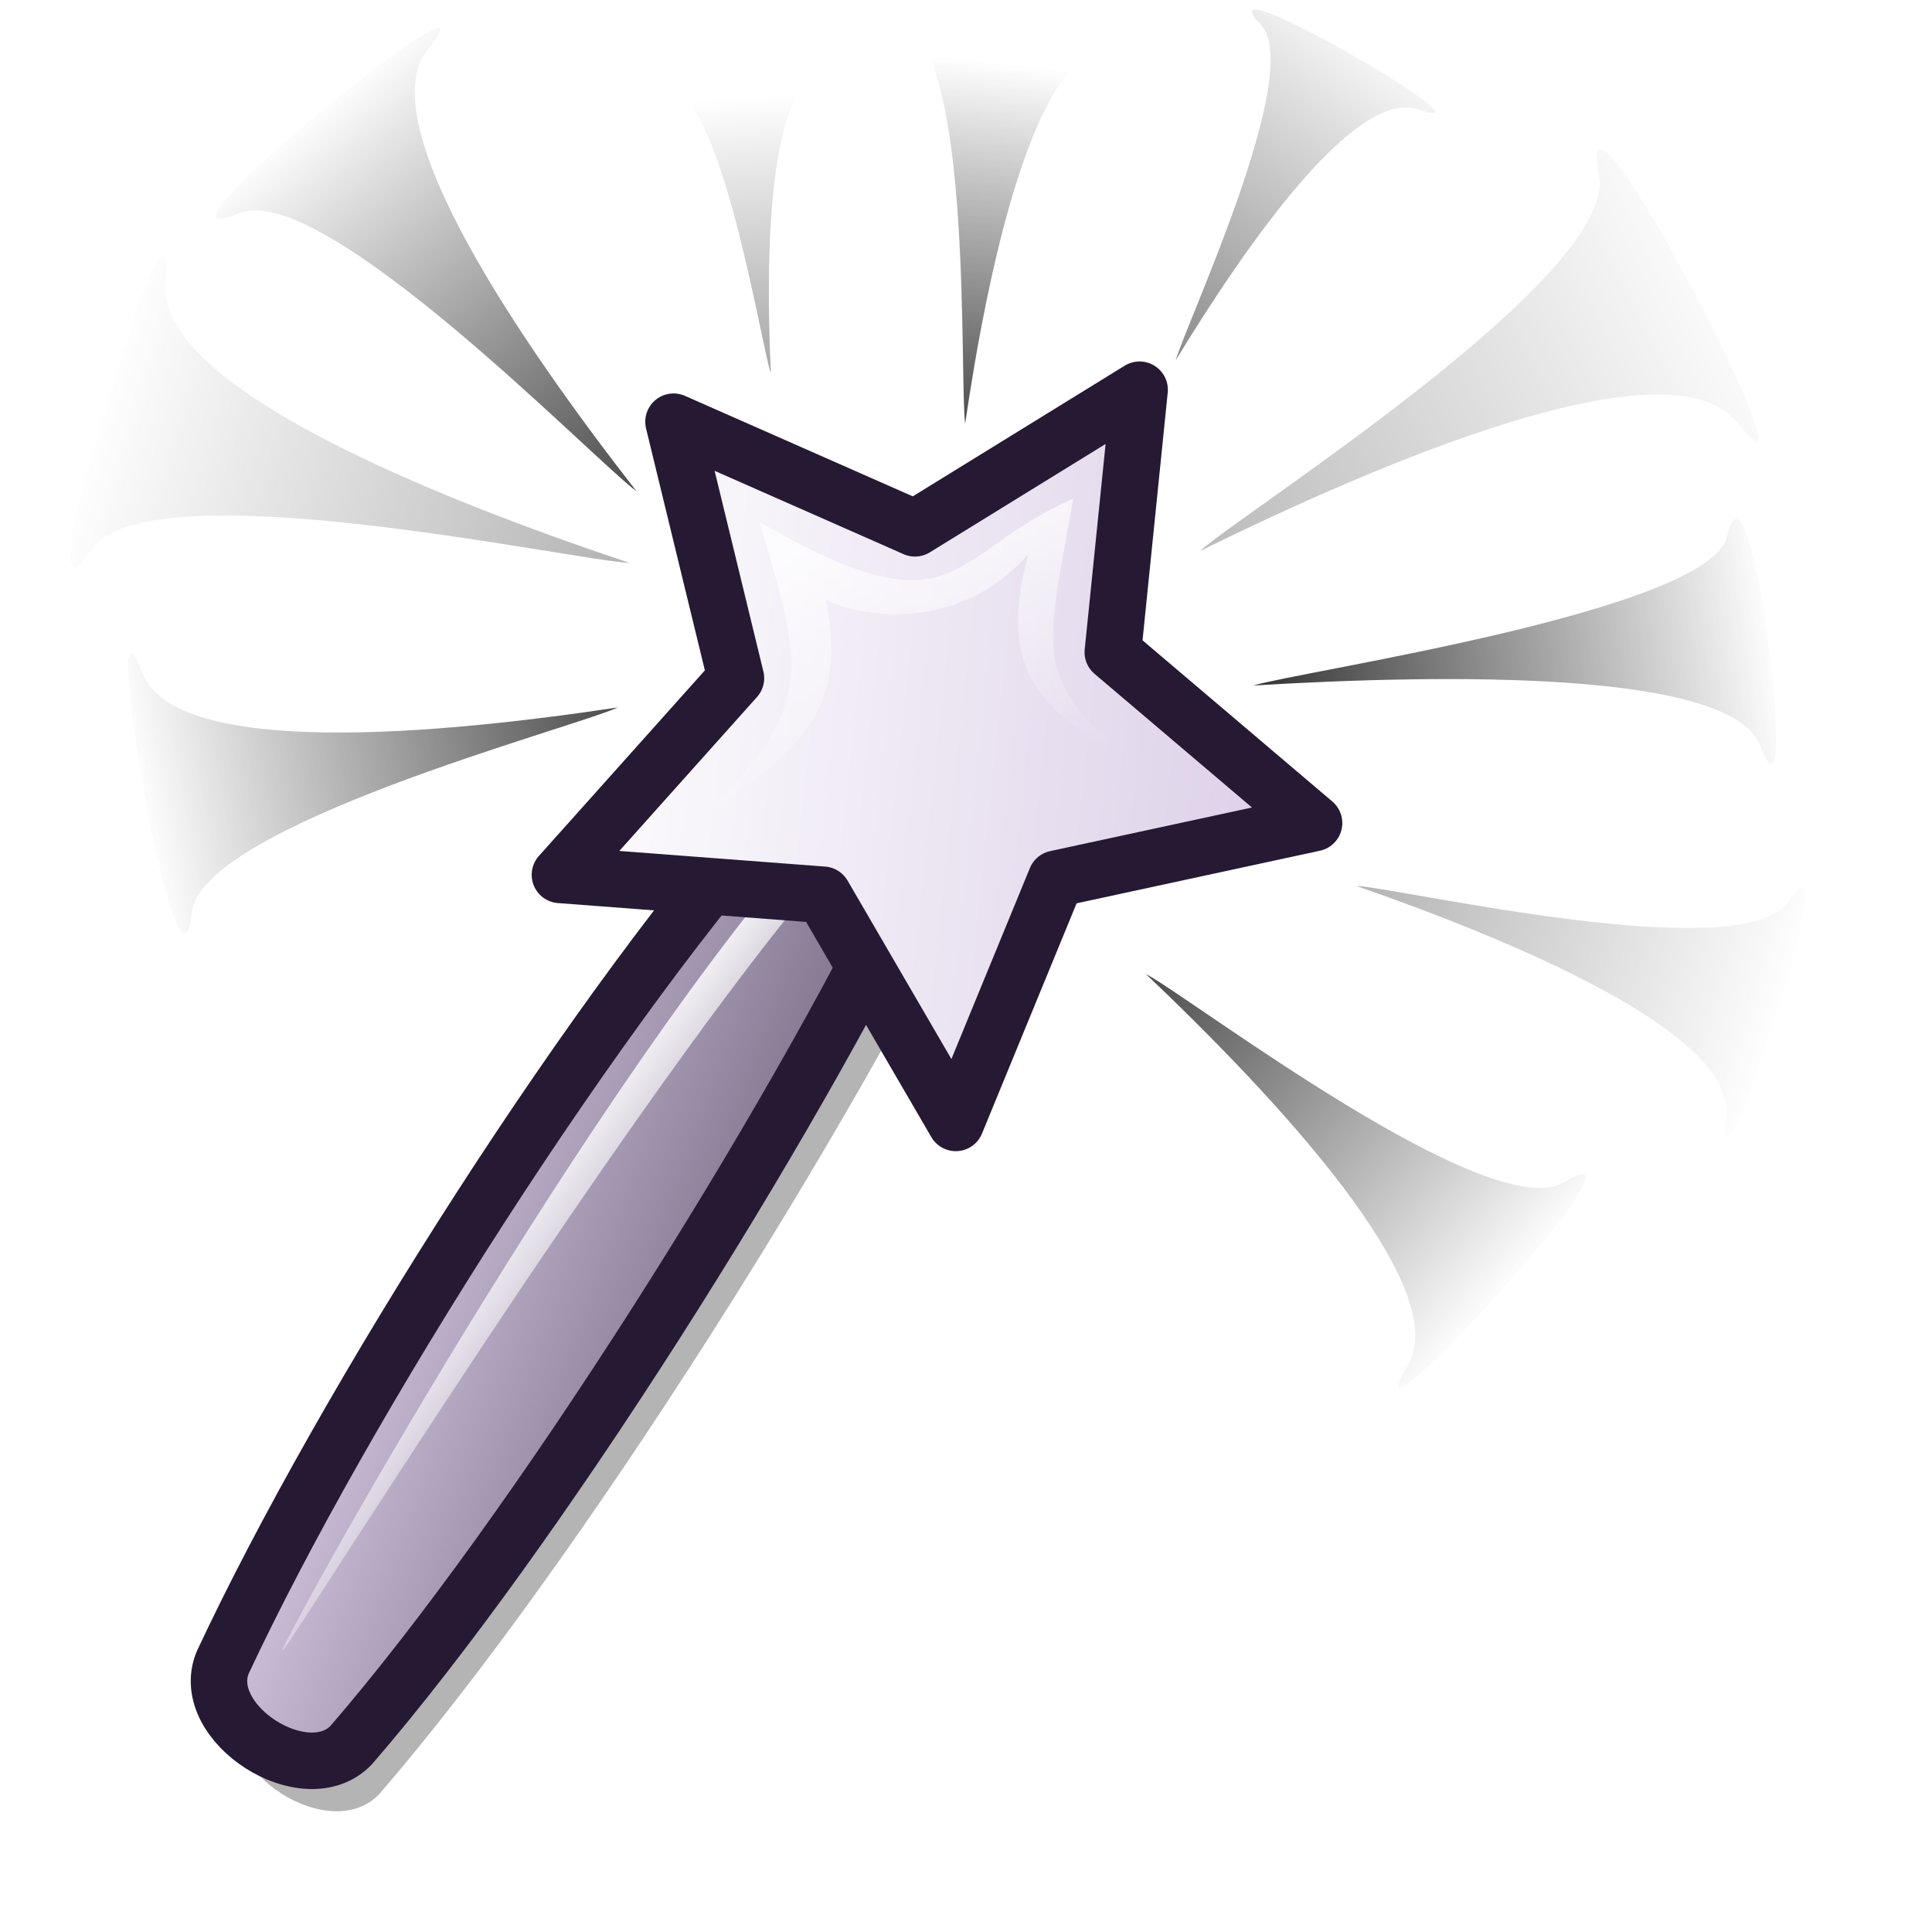
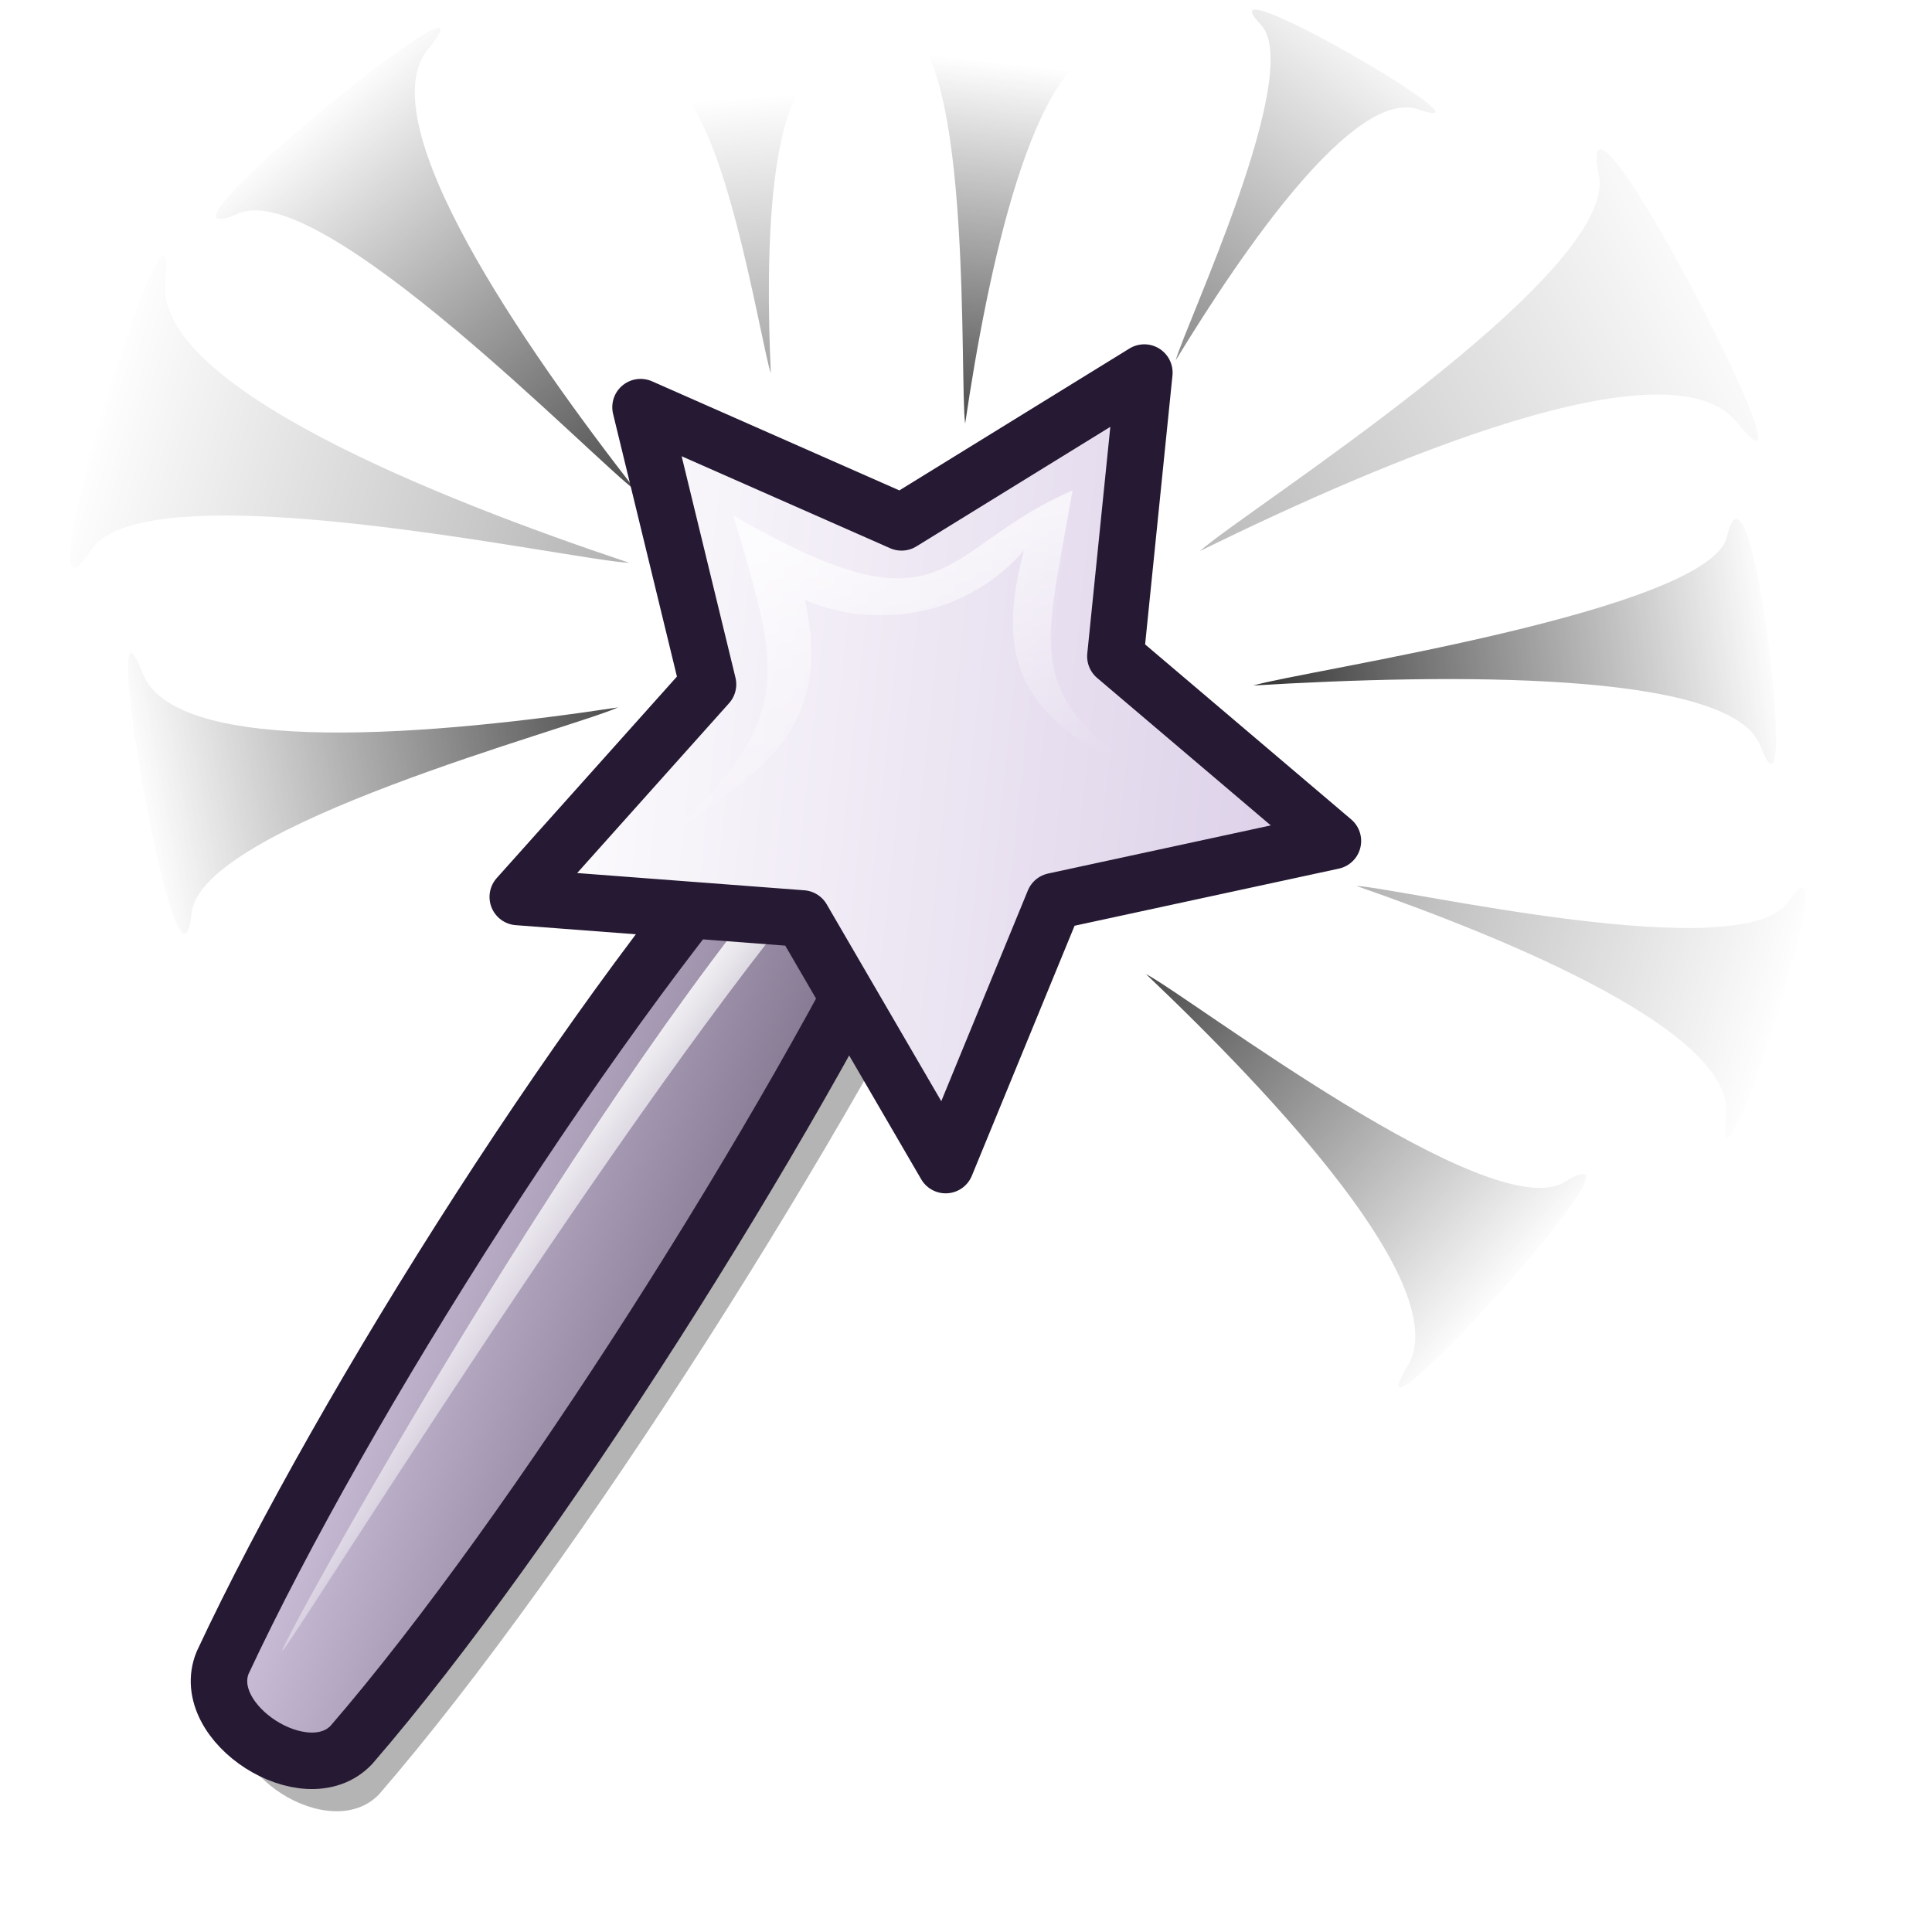
<svg xmlns="http://www.w3.org/2000/svg" xmlns:xlink="http://www.w3.org/1999/xlink" id="svg1" width="48pt" height="48pt">
  <defs id="defs3">
    <linearGradient id="linearGradient2070">
      <stop style="stop-color:#000000;stop-opacity:1;" offset="0" id="stop2072" />
      <stop style="stop-color:#000000;stop-opacity:0;" offset="1" id="stop2074" />
    </linearGradient>
    <linearGradient id="linearGradient2052">
      <stop id="stop2054" offset="0" style="stop-color:#ffffff;stop-opacity:1;" />
      <stop id="stop2056" offset="1" style="stop-color:#d9cce6;stop-opacity:1;" />
    </linearGradient>
    <linearGradient id="linearGradient584">
      <stop style="stop-color:#ffffff;stop-opacity:1;" offset="0" id="stop585" />
      <stop style="stop-color:#ffffff;stop-opacity:0;" offset="1" id="stop586" />
    </linearGradient>
    <linearGradient id="linearGradient578">
      <stop style="stop-color:#d9cce6;stop-opacity:1;" offset="0" id="stop579" />
      <stop style="stop-color:#73667f;stop-opacity:1;" offset="1" id="stop580" />
    </linearGradient>
    <linearGradient xlink:href="#linearGradient578" id="linearGradient581" x1="2.565" y1="54.546" x2="27.318" y2="77.331" gradientTransform="matrix(0.851848,-1.309947,0.27736,0.177441,-12.23642,49.86227)" gradientUnits="userSpaceOnUse" />
    <linearGradient xlink:href="#linearGradient584" id="linearGradient583" x1="2.581" y1="89.227" x2="16.593" y2="102.837" gradientTransform="matrix(-1.276836,1.996698,0.187754,0.115954,13.29296,10.76731)" gradientUnits="userSpaceOnUse" />
    <linearGradient xlink:href="#linearGradient584" id="linearGradient654" x1="0.007" y1="0.041" x2="0.982" y2="0.918" />
    <linearGradient xlink:href="#linearGradient584" id="linearGradient655" x1="-0.062" y1="0.008" x2="0.938" y2="0.984" />
    <linearGradient xlink:href="#linearGradient2052" id="linearGradient2066" x1="15.71" y1="12.463" x2="39.042" y2="12.463" gradientUnits="userSpaceOnUse" />
    <linearGradient xlink:href="#linearGradient2070" id="linearGradient2076" x1="15.065" y1="8.426" x2="-1.595" y2="-9.916" gradientUnits="userSpaceOnUse" gradientTransform="matrix(0.635415,-0.386061,0.386061,0.635415,8.023962,19.1073)" />
    <linearGradient xlink:href="#linearGradient2070" id="linearGradient2080" gradientUnits="userSpaceOnUse" gradientTransform="matrix(0.342732,-0.55602,0.55602,0.342732,10.62187,28.92241)" x1="15.065" y1="8.426" x2="-1.595" y2="-9.916" />
    <linearGradient xlink:href="#linearGradient2070" id="linearGradient2084" gradientUnits="userSpaceOnUse" gradientTransform="matrix(0.66944,2.681318e-2,-2.681318e-2,0.66944,11.22608,10.22879)" x1="15.065" y1="8.426" x2="-1.595" y2="-9.916" />
    <linearGradient xlink:href="#linearGradient2070" id="linearGradient2088" gradientUnits="userSpaceOnUse" gradientTransform="matrix(-0.641839,7.013981e-2,-7.013981e-2,-0.641839,48.22029,36.61748)" x1="15.065" y1="8.426" x2="-1.595" y2="-9.916" />
    <linearGradient xlink:href="#linearGradient2070" id="linearGradient2096" gradientUnits="userSpaceOnUse" gradientTransform="matrix(-0.514272,0.303731,-0.303731,-0.514272,55.23396,29.10378)" x1="15.065" y1="8.426" x2="-1.595" y2="-9.916" />
    <linearGradient xlink:href="#linearGradient2070" id="linearGradient2100" gradientUnits="userSpaceOnUse" gradientTransform="matrix(-0.41253,0.456463,-0.568593,-0.331176,52.52507,18.62153)" x1="15.065" y1="8.426" x2="-1.595" y2="-9.916" />
    <linearGradient xlink:href="#linearGradient2070" id="linearGradient2104" gradientUnits="userSpaceOnUse" gradientTransform="matrix(-0.183905,0.734214,-0.734214,-0.183905,47.32225,11.10866)" x1="15.065" y1="8.426" x2="-4.373" y2="-13.78" />
    <linearGradient xlink:href="#linearGradient2070" id="linearGradient2108" gradientUnits="userSpaceOnUse" gradientTransform="matrix(0.366596,0.416018,-0.416018,0.366596,30.80641,6.495963)" x1="15.065" y1="8.426" x2="-1.595" y2="-9.916" />
    <linearGradient xlink:href="#linearGradient2070" id="linearGradient2112" gradientUnits="userSpaceOnUse" gradientTransform="matrix(0.151278,0.453865,-0.453865,0.151278,40.55698,5.555436)" x1="15.065" y1="8.426" x2="-2.179" y2="-16.131" />
    <linearGradient xlink:href="#linearGradient2070" id="linearGradient2116" gradientUnits="userSpaceOnUse" gradientTransform="matrix(0.336192,0.258864,-0.258864,0.336192,23.55718,6.875103)" x1="15.065" y1="8.426" x2="-1.595" y2="-9.916" />
-     <linearGradient xlink:href="#linearGradient584" id="linearGradient2120" gradientUnits="userSpaceOnUse" gradientTransform="matrix(0.66944,2.681318e-2,-2.681318e-2,0.66944,27.19359,25.41876)" x1="4.948" y1="-12.175" x2="8.238" y2="-0" />
+     <linearGradient xlink:href="#linearGradient584" id="linearGradient2120" gradientUnits="userSpaceOnUse" gradientTransform="matrix(0.723604,2.898262e-2,-2.898262e-2,0.723604,26.49631,25.86247)" x1="4.948" y1="-12.175" x2="8.238" y2="-0" />
    <linearGradient xlink:href="#linearGradient584" id="linearGradient2073" gradientUnits="userSpaceOnUse" gradientTransform="matrix(-0.401372,9.157133e-2,-9.157133e-2,-0.401372,50.24844,33.95958)" x1="15.065" y1="8.426" x2="-1.595" y2="-9.916" />
    <linearGradient xlink:href="#linearGradient584" id="linearGradient2803" gradientUnits="userSpaceOnUse" gradientTransform="matrix(-0.28205,0.299887,-0.299887,-0.28205,54.37921,24.52039)" x1="15.065" y1="8.426" x2="-1.595" y2="-9.916" />
    <linearGradient xlink:href="#linearGradient584" id="linearGradient2807" gradientUnits="userSpaceOnUse" gradientTransform="matrix(-0.210613,0.384058,-0.382699,-0.211361,49.90642,15.42783)" x1="15.065" y1="8.426" x2="-1.595" y2="-9.916" />
    <linearGradient xlink:href="#linearGradient584" id="linearGradient2811" gradientUnits="userSpaceOnUse" gradientTransform="matrix(-9.359576e-3,0.400192,-0.376357,-3.168675e-3,46.87849,5.433322)" x1="15.065" y1="8.426" x2="-1.595" y2="-9.916" />
    <linearGradient xlink:href="#linearGradient584" id="linearGradient2815" gradientUnits="userSpaceOnUse" gradientTransform="matrix(0.155251,0.318579,-0.267267,0.160465,35.92641,4.976947)" x1="15.065" y1="8.426" x2="-1.595" y2="-9.916" />
    <linearGradient xlink:href="#linearGradient584" id="linearGradient2819" gradientUnits="userSpaceOnUse" gradientTransform="matrix(0.252653,0.248519,-0.198408,0.240447,26.73814,4.869049)" x1="15.065" y1="8.426" x2="-1.595" y2="-9.916" />
    <linearGradient xlink:href="#linearGradient2070" id="linearGradient2823" gradientUnits="userSpaceOnUse" gradientTransform="matrix(0.277717,0.220156,-0.171632,0.260236,19.39252,7.043099)" x1="15.065" y1="8.426" x2="-1.595" y2="-9.916" />
    <linearGradient xlink:href="#linearGradient584" id="linearGradient2827" gradientUnits="userSpaceOnUse" gradientTransform="matrix(0.367588,0.158495,-0.14383,0.347804,16.93085,4.977758)" x1="15.065" y1="8.426" x2="-1.595" y2="-9.916" />
    <linearGradient xlink:href="#linearGradient584" id="linearGradient2831" gradientUnits="userSpaceOnUse" gradientTransform="matrix(0.3887,-9.567254e-2,9.541160e-2,0.364076,9.838397,13.02426)" x1="15.065" y1="8.426" x2="-1.595" y2="-9.916" />
    <linearGradient xlink:href="#linearGradient584" id="linearGradient2835" gradientUnits="userSpaceOnUse" gradientTransform="matrix(0.272737,-0.293011,0.2793,0.252282,13.01548,23.08191)" x1="15.065" y1="8.426" x2="-1.595" y2="-9.916" />
    <linearGradient xlink:href="#linearGradient2070" id="linearGradient2839" gradientUnits="userSpaceOnUse" gradientTransform="matrix(2.311735,-9.713357,3.750367,5.987335,25.15427,80.5195)" x1="15.065" y1="8.426" x2="-1.595" y2="-9.916" />
  </defs>
  <path style="opacity:0.296;fill:#000000;fill-opacity:1;fill-rule:evenodd;stroke:none;stroke-width:18.75;stroke-linecap:butt;stroke-linejoin:miter;stroke-dasharray:none;stroke-opacity:1" d="M 7.963,56.49 C 12.279,47.261 21.358,32.914 28.257,25.282 C 29.823,23.591 33.69,26.041 32.708,28.129 C 28.188,37.462 19.137,51.827 12.563,59.432 C 10.945,61.138 7.073,58.66 7.963,56.49 z " id="path659" />
  <path style="font-size:12px;fill:url(#linearGradient581);fill-rule:evenodd;stroke:#261933;stroke-width:1.871" d="M 7.376,55.076 C 11.375,46.522 19.79,33.225 26.185,26.151 C 27.636,24.584 31.22,26.855 30.31,28.791 C 26.12,37.44 17.732,50.754 11.639,57.803 C 10.14,59.384 6.55,57.087 7.376,55.076 z " id="path657" />
  <path style="fill:url(#linearGradient583);fill-opacity:1;fill-rule:evenodd;stroke:none;stroke-width:1pt;stroke-linecap:butt;stroke-linejoin:miter;stroke-opacity:1" d="M 29.295,28.028 C 29.246,27.781 27.821,26.684 27.285,27.283 C 19.674,35.622 9.302,54.464 9.346,54.687 C 9.389,54.904 20.77,36.479 27.547,28.601 C 27.967,28.102 29.333,28.22 29.295,28.028 z " id="path658" />
-   <path style="opacity:1;fill:url(#linearGradient2066);fill-opacity:1;stroke:#261933;stroke-width:1.632;stroke-linejoin:round;stroke-miterlimit:4;stroke-dasharray:none;stroke-opacity:1" id="path2058" d="M 38.105,13.565 L 30.881,15.949 L 28.75,23.251 L 24.251,17.118 L 16.648,17.347 L 21.091,11.173 L 18.523,4.013 L 25.768,6.33 L 31.784,1.676 L 31.819,9.282 L 38.105,13.565 z " transform="matrix(1.142667,0.121467,-0.121467,1.142667,1.634337,7.135991)" />
  <path style="opacity:0.3;fill:url(#linearGradient2076);fill-opacity:1;fill-rule:evenodd;stroke:none;stroke-width:1px;stroke-linecap:butt;stroke-linejoin:miter;stroke-opacity:1" d="M 20.849,18.645 C 18.95,18.565 4.833,15.454 3.016,18.224 C 0.398,22.217 5.997,4.384 5.475,9.329 C 5.11,12.789 14.464,16.511 20.849,18.645 z " id="path2068" />
  <path style="opacity:0.7;fill:url(#linearGradient2080);fill-opacity:1;fill-rule:evenodd;stroke:none;stroke-width:1px;stroke-linecap:butt;stroke-linejoin:miter;stroke-opacity:1" d="M 20.47,23.434 C 18.953,24.13 6.665,27.34 6.351,30.234 C 5.899,34.404 3.15,18.215 4.719,22.292 C 5.817,25.145 14.622,24.317 20.47,23.434 z " id="path2078" />
  <path style="opacity:0.7;fill:url(#linearGradient2084);fill-opacity:1;fill-rule:evenodd;stroke:none;stroke-width:1px;stroke-linecap:butt;stroke-linejoin:miter;stroke-opacity:1" d="M 21.085,16.273 C 19.699,15.267 10.651,5.896 7.906,7.07 C 3.951,8.763 17.041,-1.835 14.185,1.618 C 12.187,4.033 17.355,11.489 21.085,16.273 z " id="path2082" />
  <path style="opacity:0.7;fill:url(#linearGradient2088);fill-opacity:1;fill-rule:evenodd;stroke:none;stroke-width:1px;stroke-linecap:butt;stroke-linejoin:miter;stroke-opacity:1" d="M 37.96,32.266 C 39.425,33.027 49.388,40.665 51.836,39.153 C 55.364,36.974 44.402,48.946 46.631,45.247 C 48.19,42.66 42.199,36.292 37.96,32.266 z " id="path2086" />
  <path style="opacity:0.3;fill:url(#linearGradient2096);fill-opacity:1;fill-rule:evenodd;stroke:none;stroke-width:1px;stroke-linecap:butt;stroke-linejoin:miter;stroke-opacity:1" d="M 44.928,29.346 C 46.452,29.429 57.761,32.07 59.248,29.863 C 61.391,26.682 56.714,40.95 57.183,36.984 C 57.511,34.208 50.035,31.125 44.928,29.346 z " id="path2094" />
  <path style="opacity:0.8;fill:url(#linearGradient2100);fill-opacity:1;fill-rule:evenodd;stroke:none;stroke-width:1px;stroke-linecap:butt;stroke-linejoin:miter;stroke-opacity:1" d="M 41.52,22.708 C 43.203,22.206 56.641,20.24 57.211,17.77 C 58.033,14.209 59.672,28.325 58.319,24.713 C 57.373,22.186 47.863,22.327 41.52,22.708 z " id="path2098" />
  <path style="opacity:0.3;fill:url(#linearGradient2104);fill-opacity:1;fill-rule:evenodd;stroke:none;stroke-width:1px;stroke-linecap:butt;stroke-linejoin:miter;stroke-opacity:1" d="M 39.75,18.254 C 41.183,16.953 53.632,9.105 52.965,5.799 C 52.005,1.034 60.71,17.954 57.549,14 C 55.338,11.233 45.901,15.231 39.75,18.254 z " id="path2102" />
  <path style="opacity:0.8;fill:url(#linearGradient2108);fill-opacity:1;fill-rule:evenodd;stroke:none;stroke-width:1px;stroke-linecap:butt;stroke-linejoin:miter;stroke-opacity:1" d="M 31.972,14.033 C 31.782,12.629 32.219,1.856 29.947,0.885 C 26.673,-0.515 40.499,1.263 36.8,1.527 C 34.212,1.711 32.703,9.066 31.972,14.033 z " id="path2106" />
  <path style="opacity:0.5;fill:url(#linearGradient2112);fill-opacity:1;fill-rule:evenodd;stroke:none;stroke-width:1px;stroke-linecap:butt;stroke-linejoin:miter;stroke-opacity:1" d="M 38.947,11.936 C 39.269,10.756 43.24,2.345 41.762,0.809 C 39.632,-1.405 50.018,4.659 46.991,3.624 C 44.873,2.9 41.199,8.236 38.947,11.936 z " id="path2110" />
  <path style="opacity:0.4;fill:url(#linearGradient2116);fill-opacity:1;fill-rule:evenodd;stroke:none;stroke-width:1px;stroke-linecap:butt;stroke-linejoin:miter;stroke-opacity:1" d="M 25.535,12.366 C 25.187,11.339 23.94,3.184 22.091,2.786 C 19.427,2.214 30.072,1.527 27.332,2.266 C 25.416,2.783 25.358,8.528 25.535,12.366 z " id="path2114" />
-   <path style="opacity:0.7;fill:url(#linearGradient2120);fill-opacity:1;fill-rule:evenodd;stroke:none;stroke-width:1px;stroke-linecap:butt;stroke-linejoin:miter;stroke-opacity:1" d="M 22.707,27.628 C 27.002,23.497 26.725,22.53 25.152,17.289 C 31.818,21.138 31.363,18.335 35.55,16.524 C 34.609,21.965 33.91,22.814 38.958,26.096 C 34.915,23.839 32.87,22.819 34.06,18.368 C 31.7,21.019 28.468,20.426 27.347,19.869 C 28.402,24.599 24.961,25.449 22.707,27.628 z " id="path2118" />
  <path style="opacity:0.3;fill:url(#linearGradient2073);fill-opacity:1.0;fill-rule:evenodd;stroke:none;stroke-width:1px;stroke-linecap:butt;stroke-linejoin:miter;stroke-opacity:1" d="M 43.43,31.957 C 44.414,32.332 51.285,36.437 52.725,35.3 C 54.799,33.661 48.736,42.049 49.876,39.542 C 50.673,37.789 46.411,34.196 43.43,31.957 z " id="path2071" />
  <path style="opacity:0.3;fill:url(#linearGradient2803);fill-opacity:1.0;fill-rule:evenodd;stroke:none;stroke-width:1px;stroke-linecap:butt;stroke-linejoin:miter;stroke-opacity:1" d="M 47.603,26.662 C 48.629,26.424 56.622,25.998 57.182,24.252 C 57.989,21.734 57.636,32.078 57.184,29.362 C 56.867,27.462 51.326,26.857 47.603,26.662 z " id="path2801" />
  <path style="opacity:0.3;fill:url(#linearGradient2807);fill-opacity:1.0;fill-rule:evenodd;stroke:none;stroke-width:1px;stroke-linecap:butt;stroke-linejoin:miter;stroke-opacity:1" d="M 43.509,19.433 C 44.5,18.916 52.602,16.357 52.716,14.408 C 52.88,11.597 55.25,22.358 54.068,19.677 C 53.241,17.801 47.386,18.647 43.509,19.433 z " id="path2805" />
  <path style="opacity:0.3;fill:url(#linearGradient2811);fill-opacity:1.0;fill-rule:evenodd;stroke:none;stroke-width:1px;stroke-linecap:butt;stroke-linejoin:miter;stroke-opacity:1" d="M 43.566,11.435 C 44.12,10.589 49.308,5.007 48.625,3.391 C 47.64,1.062 53.706,8.674 51.742,7.035 C 50.368,5.888 46.223,9.117 43.566,11.435 z " id="path2809" />
  <path style="opacity:0.3;fill:url(#linearGradient2815);fill-opacity:1.0;fill-rule:evenodd;stroke:none;stroke-width:1px;stroke-linecap:butt;stroke-linejoin:miter;stroke-opacity:1" d="M 36.013,11.128 C 36.062,10.223 37.471,3.59 36.334,2.615 C 34.696,1.211 42.062,4.568 40.011,4.13 C 38.576,3.824 36.953,8.156 36.013,11.128 z " id="path2813" />
  <path style="opacity:0.3;fill:url(#linearGradient2819);fill-opacity:1.0;fill-rule:evenodd;stroke:none;stroke-width:1px;stroke-linecap:butt;stroke-linejoin:miter;stroke-opacity:1" d="M 28.873,10.639 C 28.617,9.769 27.731,3.046 26.335,2.507 C 24.322,1.73 32.386,2.436 30.306,2.708 C 28.852,2.898 28.766,7.523 28.873,10.639 z " id="path2817" />
  <path style="opacity:0.3;fill:url(#linearGradient2827);fill-opacity:1.0;fill-rule:evenodd;stroke:none;stroke-width:1px;stroke-linecap:butt;stroke-linejoin:miter;stroke-opacity:1" d="M 21.257,10.296 C 20.679,9.466 17.445,2.565 15.691,2.594 C 13.162,2.635 22.492,-0.14 20.237,1.068 C 18.659,1.913 20.101,6.965 21.257,10.296 z " id="path2825" />
  <path style="opacity:0.3;fill:url(#linearGradient2831);fill-opacity:1.0;fill-rule:evenodd;stroke:none;stroke-width:1px;stroke-linecap:butt;stroke-linejoin:miter;stroke-opacity:1" d="M 16.498,14.651 C 15.536,14.338 8.791,10.791 7.41,11.873 C 5.42,13.433 11.18,5.587 10.112,7.911 C 9.365,9.538 13.565,12.694 16.498,14.651 z " id="path2829" />
  <path style="opacity:0.3;fill:url(#linearGradient2835);fill-opacity:1.0;fill-rule:evenodd;stroke:none;stroke-width:1px;stroke-linecap:butt;stroke-linejoin:miter;stroke-opacity:1" d="M 19.477,20.793 C 18.501,21.059 10.916,21.788 10.353,23.45 C 9.543,25.845 10.062,16.125 10.443,18.655 C 10.709,20.425 15.952,20.763 19.477,20.793 z " id="path2833" />
+   <path style="opacity:1;fill:url(#linearGradient2066);fill-opacity:1;stroke:#261933;stroke-width:1.51;stroke-linejoin:round;stroke-miterlimit:4;stroke-dasharray:none;stroke-opacity:1" id="path2058" d="M 38.105,13.565 L 30.881,15.949 L 28.75,23.251 L 24.251,17.118 L 16.648,17.347 L 21.091,11.173 L 18.523,4.013 L 25.768,6.33 L 31.784,1.676 L 31.819,9.282 L 38.105,13.565 z " transform="matrix(1.235121,0.131295,-0.131295,1.235121,-1.130929,6.10045)" />
+   <path style="opacity:0.7;fill:url(#linearGradient2120);fill-opacity:1;fill-rule:evenodd;stroke:none;stroke-width:1px;stroke-linecap:butt;stroke-linejoin:miter;stroke-opacity:1" d="M 21.646,28.251 C 26.29,23.785 25.989,22.74 24.29,17.075 C 31.495,21.235 31.003,18.206 35.529,16.248 C 34.511,22.13 33.756,23.047 39.212,26.595 C 34.843,24.155 32.632,23.053 33.919,18.242 C 31.367,21.107 27.874,20.466 26.662,19.863 C 27.802,24.977 24.083,25.895 21.646,28.251 z " id="path2118" />
</svg>
